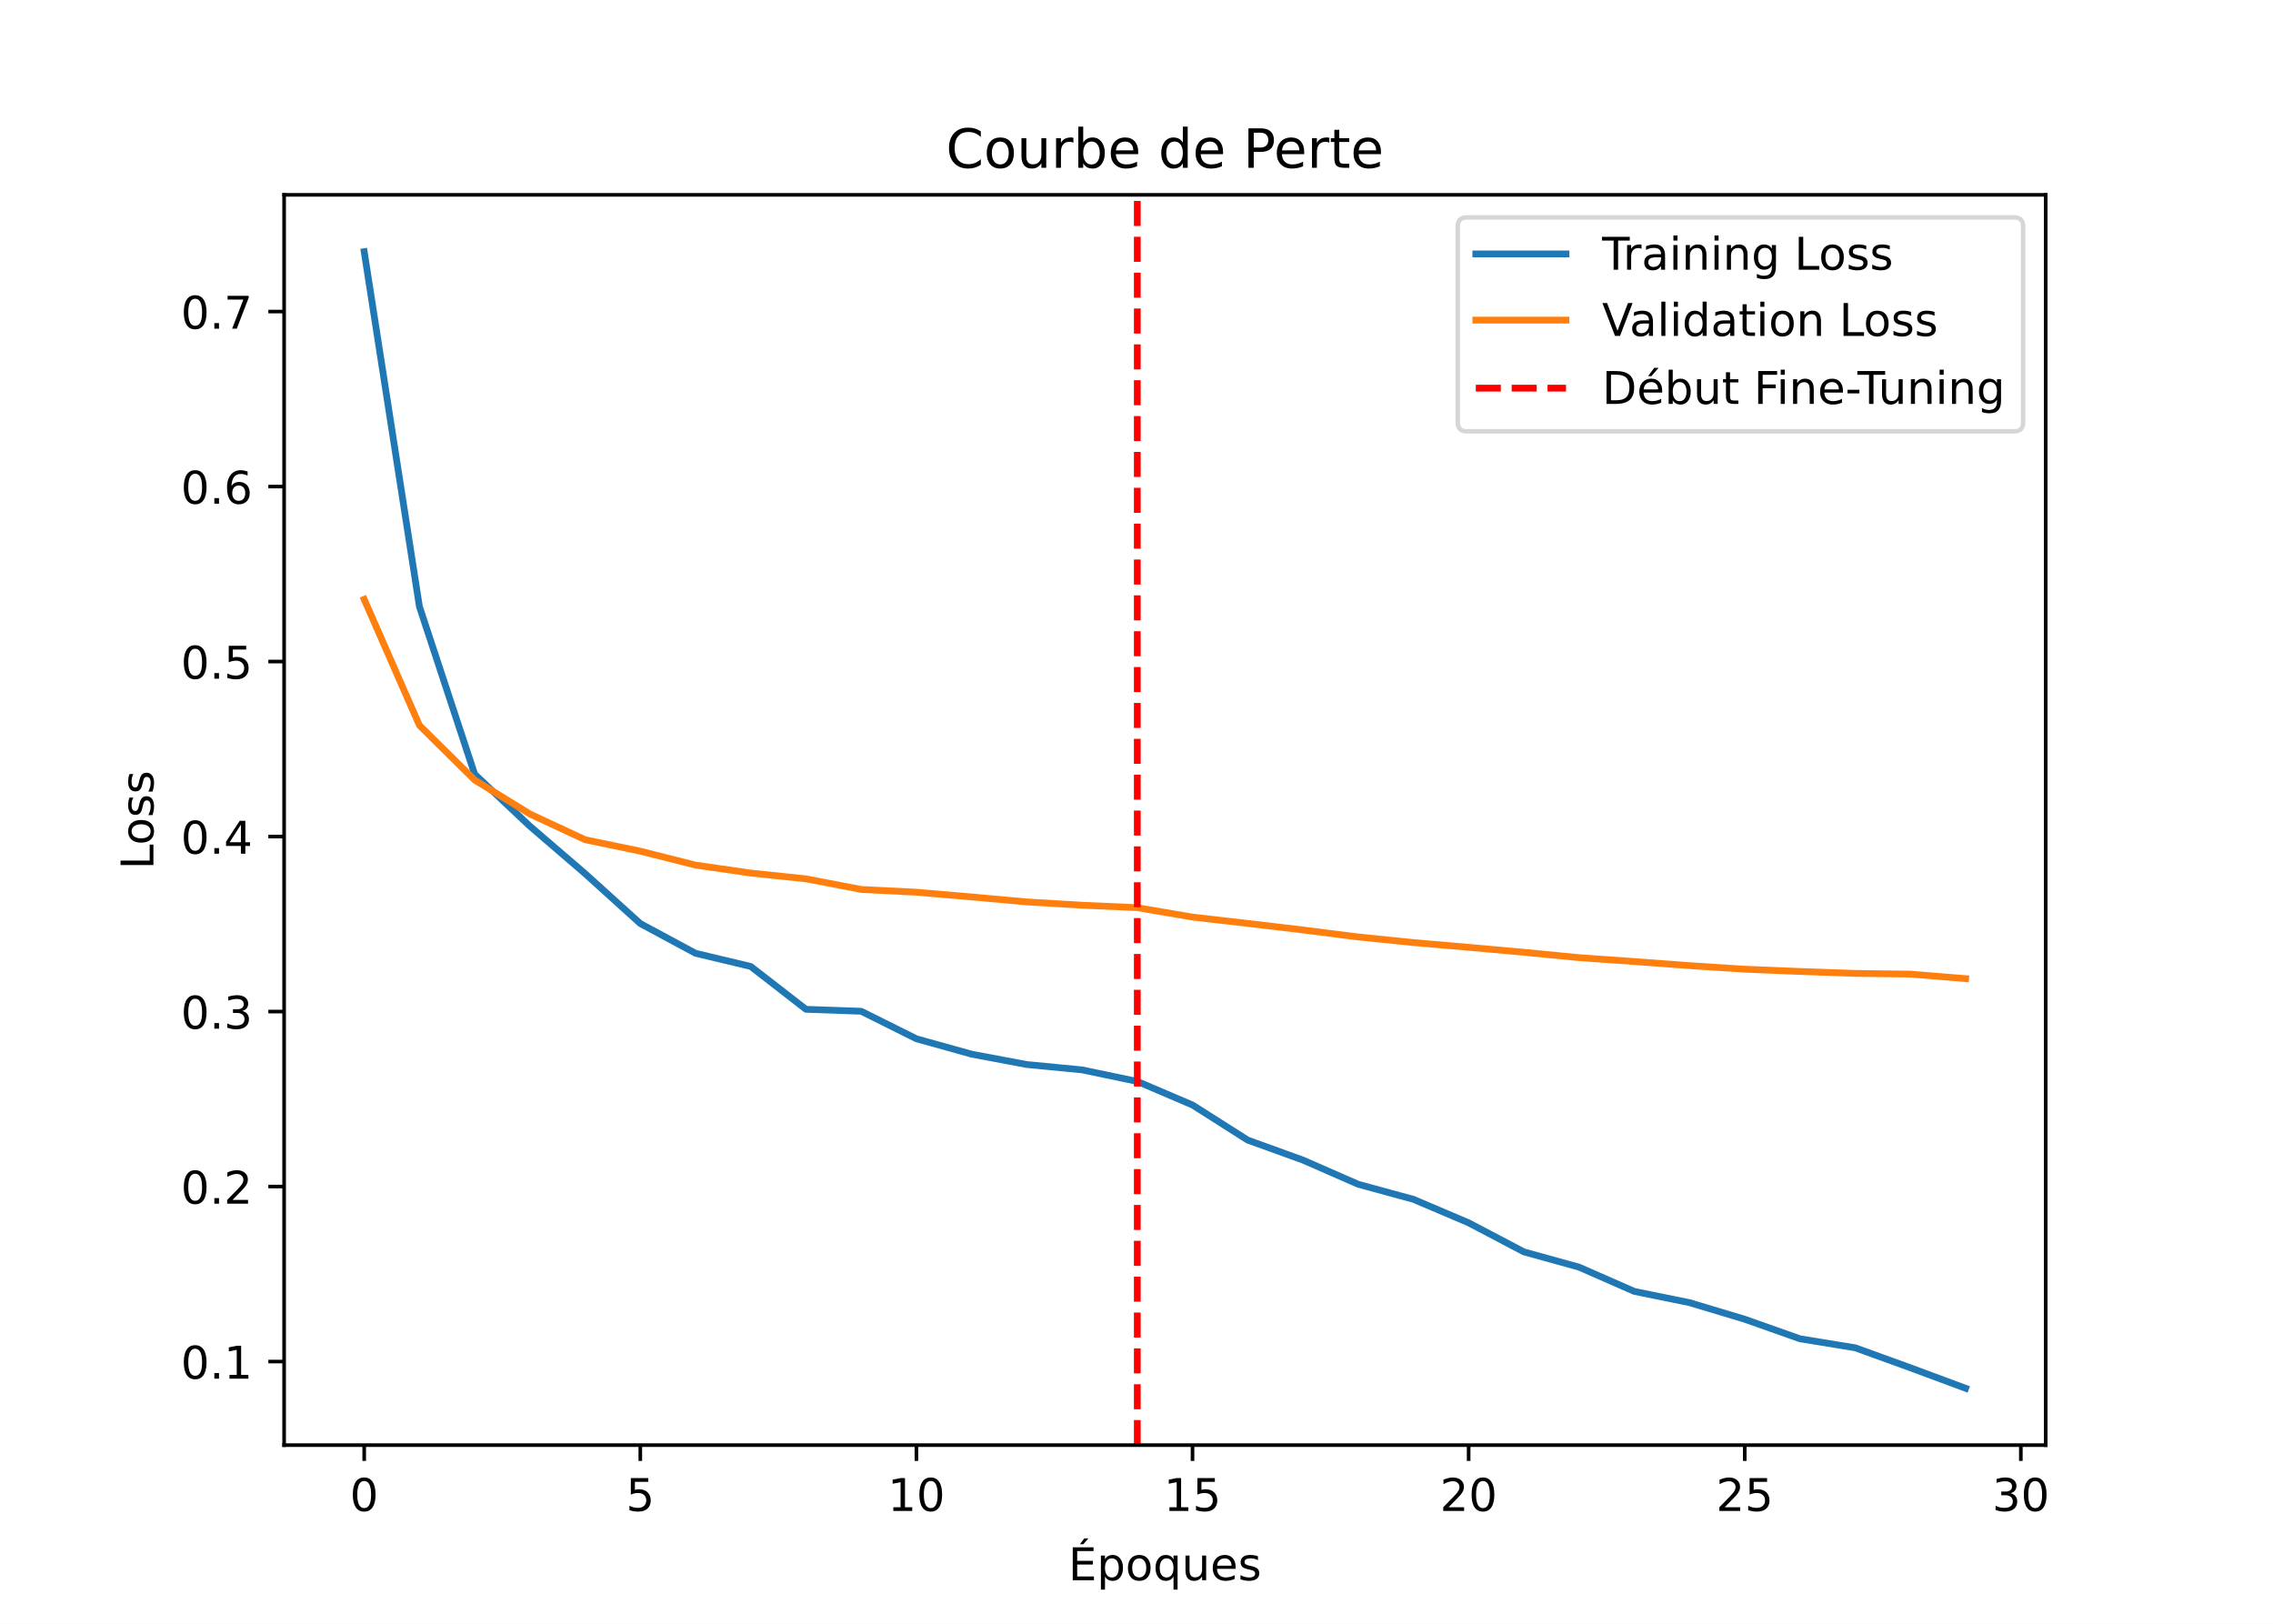
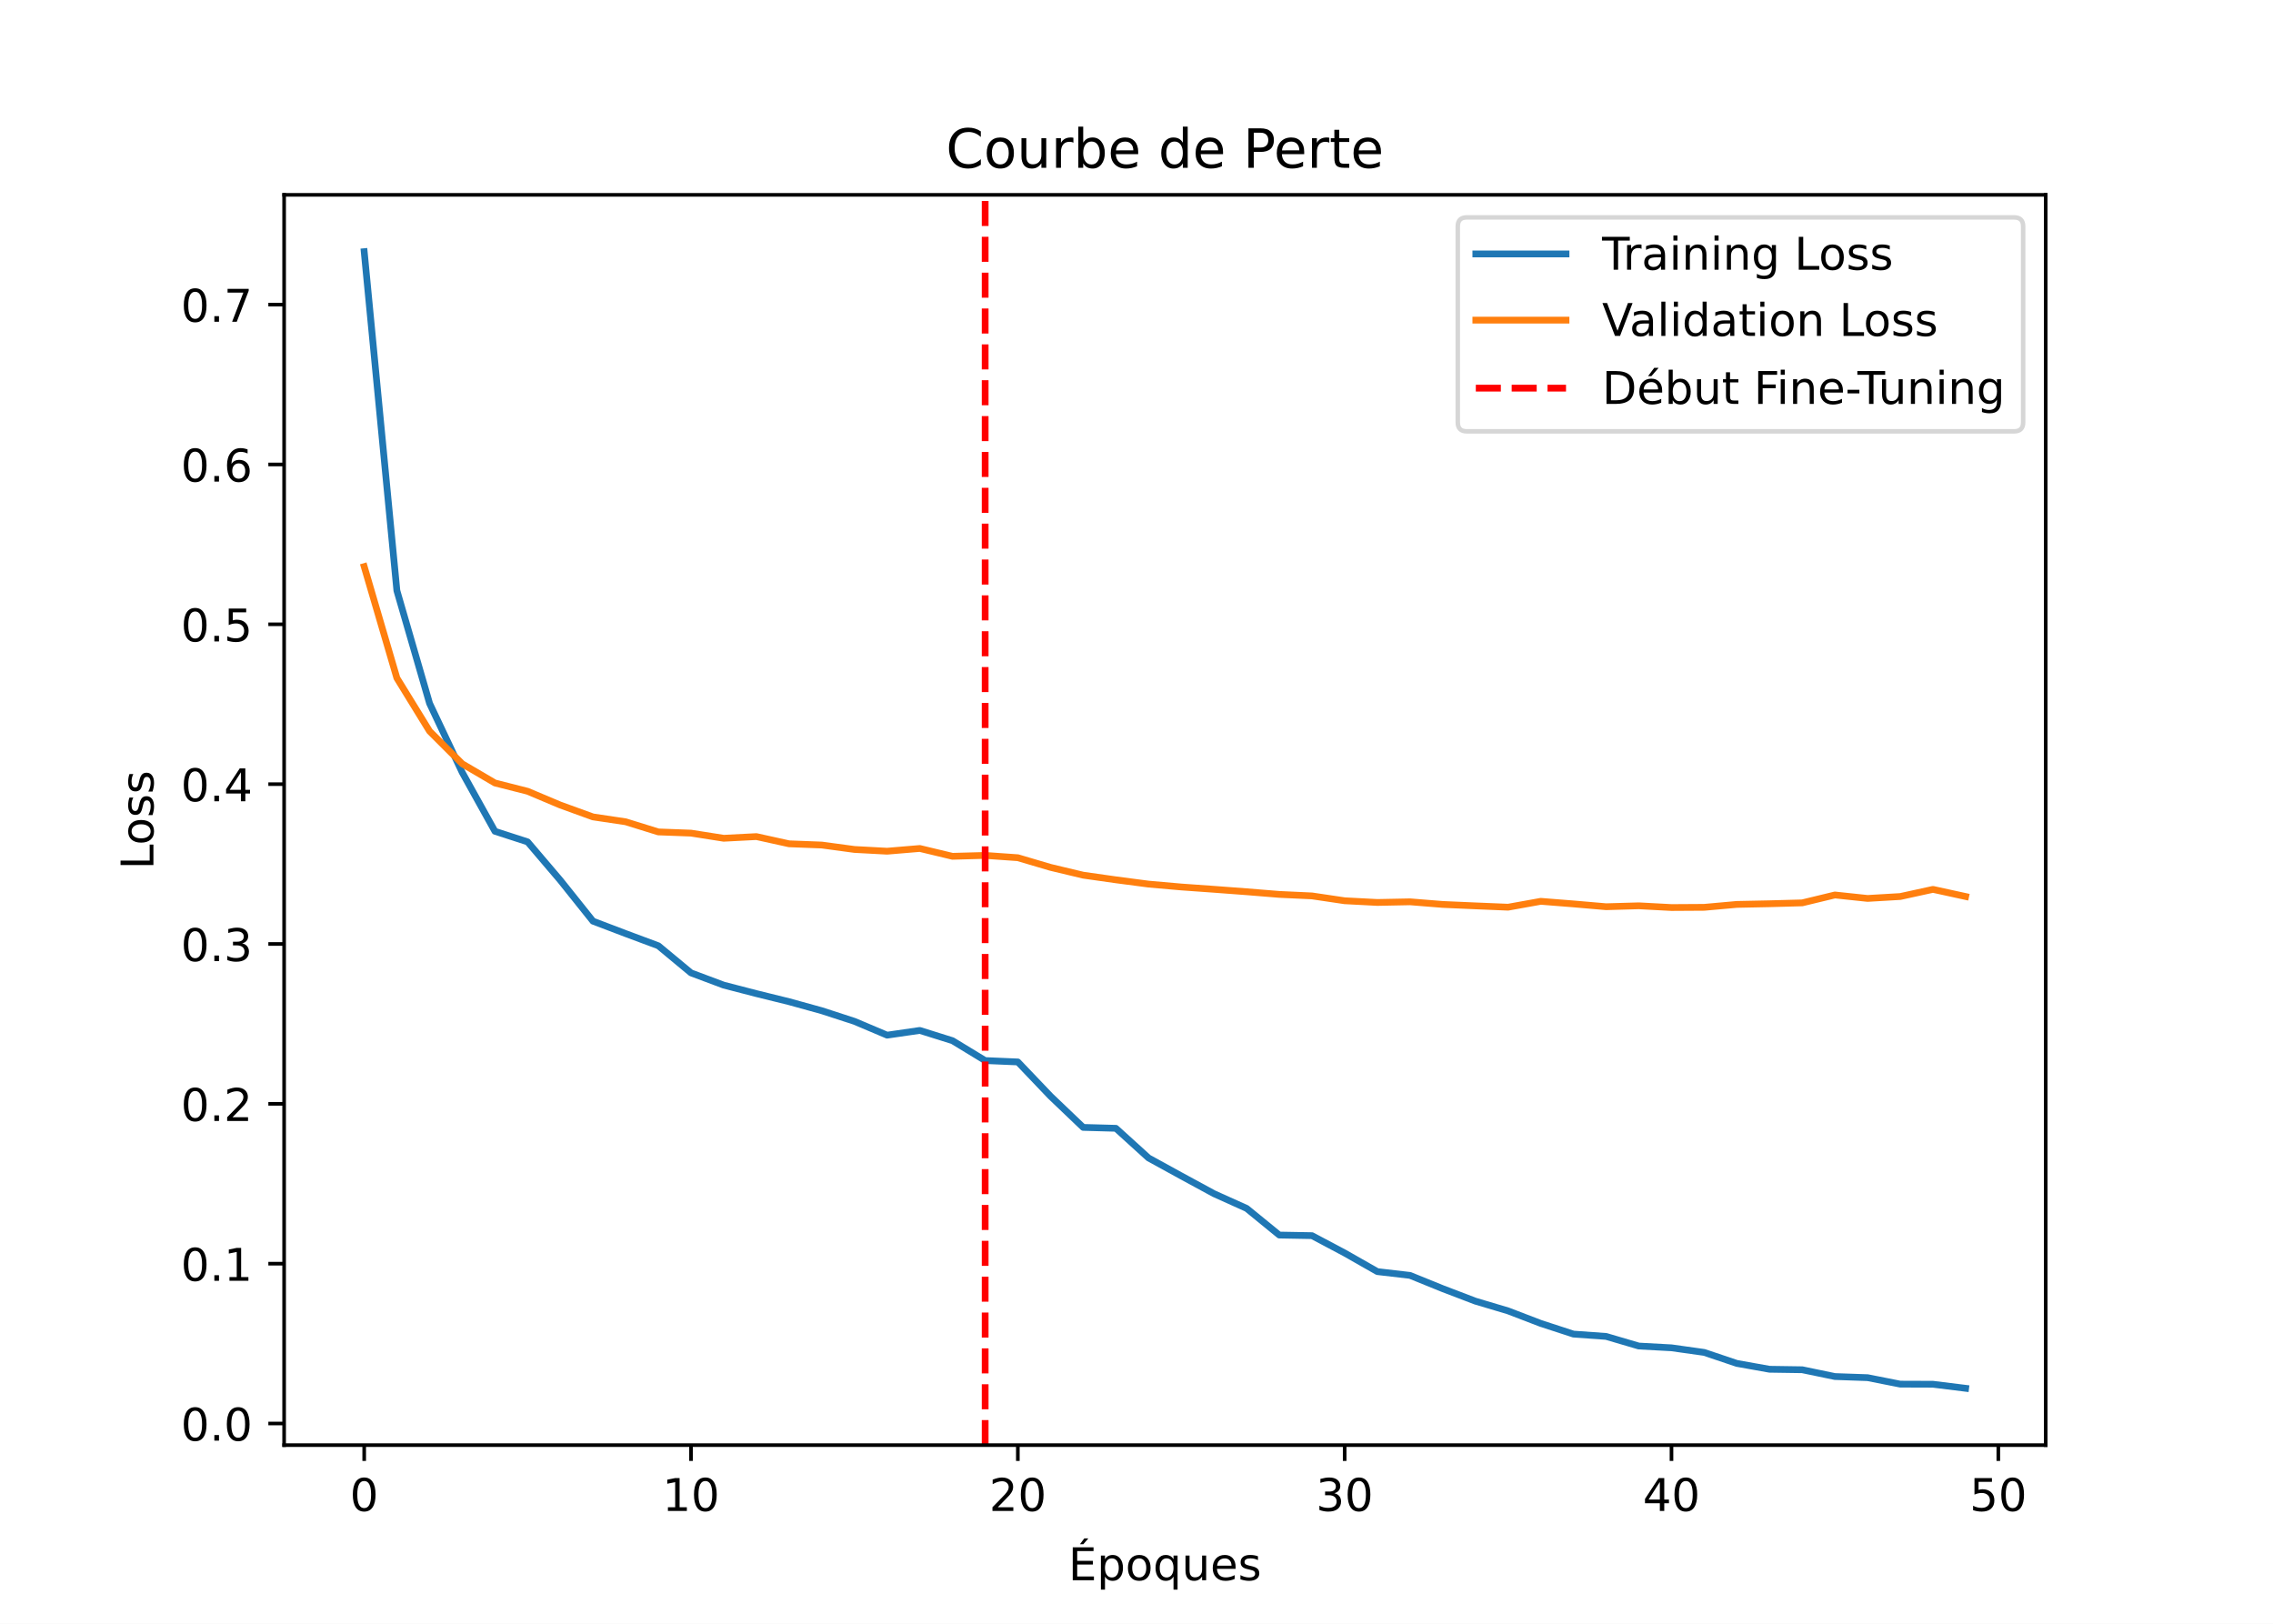
<svg xmlns="http://www.w3.org/2000/svg" xmlns:xlink="http://www.w3.org/1999/xlink" width="504pt" height="360pt" viewBox="0 0 504 360" version="1.1">
  <defs>
    <style type="text/css">*{stroke-linejoin: round; stroke-linecap: butt}</style>
  </defs>
  <g id="figure_1">
    <g id="patch_1">
      <path d="M 0 360  L 504 360  L 504 0  L 0 0  z " style="fill: #ffffff" />
    </g>
    <g id="axes_1">
      <g id="patch_2">
        <path d="M 63 320.4  L 453.6 320.4  L 453.6 43.2  L 63 43.2  z " style="fill: #ffffff" />
      </g>
      <g id="matplotlib.axis_1">
        <g id="xtick_1">
          <g id="line2d_1">
            <defs>
-               <path id="mf3a058f22a" d="M 0 0  L 0 3.5  " style="stroke: #000000; stroke-width: 0.8" />
-             </defs>
-             <g>
-               <use xlink:href="#mf3a058f22a" x="80.755" y="320.4" style="stroke: #000000; stroke-width: 0.8" />
+               <path id="m30c5dd2058" d="M 0 0  L 0 3.5  " style="stroke: #000000; stroke-width: 0.8" />
+             </defs>
+             <g>
+               <use xlink:href="#m30c5dd2058" x="80.755" y="320.4" style="stroke: #000000; stroke-width: 0.8" />
            </g>
          </g>
          <g id="text_1">
            <g transform="translate(77.5733 334.9984) scale(0.1 -0.1)">
              <defs>
                <path id="DejaVuSans-30" d="M 2034 4250  Q 1547 4250 1301 3770  Q 1056 3291 1056 2328  Q 1056 1369 1301 889  Q 1547 409 2034 409  Q 2525 409 2770 889  Q 3016 1369 3016 2328  Q 3016 3291 2770 3770  Q 2525 4250 2034 4250  z M 2034 4750  Q 2819 4750 3233 4129  Q 3647 3509 3647 2328  Q 3647 1150 3233 529  Q 2819 -91 2034 -91  Q 1250 -91 836 529  Q 422 1150 422 2328  Q 422 3509 836 4129  Q 1250 4750 2034 4750  z " transform="scale(0.015625)" />
              </defs>
              <use xlink:href="#DejaVuSans-30" />
            </g>
          </g>
        </g>
        <g id="xtick_2">
          <g id="line2d_2">
            <g>
-               <use xlink:href="#mf3a058f22a" x="141.977" y="320.4" style="stroke: #000000; stroke-width: 0.8" />
+               <use xlink:href="#m30c5dd2058" x="153.222" y="320.4" style="stroke: #000000; stroke-width: 0.8" />
            </g>
          </g>
          <g id="text_2">
-             <g transform="translate(138.7959 334.9984) scale(0.1 -0.1)">
-               <defs>
-                 <path id="DejaVuSans-35" d="M 691 4666  L 3169 4666  L 3169 4134  L 1269 4134  L 1269 2991  Q 1406 3038 1543 3061  Q 1681 3084 1819 3084  Q 2600 3084 3056 2656  Q 3513 2228 3513 1497  Q 3513 744 3044 326  Q 2575 -91 1722 -91  Q 1428 -91 1123 -41  Q 819 9 494 109  L 494 744  Q 775 591 1075 516  Q 1375 441 1709 441  Q 2250 441 2565 725  Q 2881 1009 2881 1497  Q 2881 1984 2565 2268  Q 2250 2553 1709 2553  Q 1456 2553 1204 2497  Q 953 2441 691 2322  L 691 4666  z " transform="scale(0.015625)" />
-               </defs>
-               <use xlink:href="#DejaVuSans-35" />
+             <g transform="translate(146.8596 334.9984) scale(0.1 -0.1)">
+               <defs>
+                 <path id="DejaVuSans-31" d="M 794 531  L 1825 531  L 1825 4091  L 703 3866  L 703 4441  L 1819 4666  L 2450 4666  L 2450 531  L 3481 531  L 3481 0  L 794 0  L 794 531  z " transform="scale(0.015625)" />
+               </defs>
+               <use xlink:href="#DejaVuSans-31" />
+               <use xlink:href="#DejaVuSans-30" x="63.623" />
            </g>
          </g>
        </g>
        <g id="xtick_3">
          <g id="line2d_3">
            <g>
-               <use xlink:href="#mf3a058f22a" x="203.2" y="320.4" style="stroke: #000000; stroke-width: 0.8" />
+               <use xlink:href="#m30c5dd2058" x="225.69" y="320.4" style="stroke: #000000; stroke-width: 0.8" />
            </g>
          </g>
          <g id="text_3">
-             <g transform="translate(196.8372 334.9984) scale(0.1 -0.1)">
-               <defs>
-                 <path id="DejaVuSans-31" d="M 794 531  L 1825 531  L 1825 4091  L 703 3866  L 703 4441  L 1819 4666  L 2450 4666  L 2450 531  L 3481 531  L 3481 0  L 794 0  L 794 531  z " transform="scale(0.015625)" />
-               </defs>
-               <use xlink:href="#DejaVuSans-31" />
+             <g transform="translate(219.3271 334.9984) scale(0.1 -0.1)">
+               <defs>
+                 <path id="DejaVuSans-32" d="M 1228 531  L 3431 531  L 3431 0  L 469 0  L 469 531  Q 828 903 1448 1529  Q 2069 2156 2228 2338  Q 2531 2678 2651 2914  Q 2772 3150 2772 3378  Q 2772 3750 2511 3984  Q 2250 4219 1831 4219  Q 1534 4219 1204 4116  Q 875 4013 500 3803  L 500 4441  Q 881 4594 1212 4672  Q 1544 4750 1819 4750  Q 2544 4750 2975 4387  Q 3406 4025 3406 3419  Q 3406 3131 3298 2873  Q 3191 2616 2906 2266  Q 2828 2175 2409 1742  Q 1991 1309 1228 531  z " transform="scale(0.015625)" />
+               </defs>
+               <use xlink:href="#DejaVuSans-32" />
              <use xlink:href="#DejaVuSans-30" x="63.623" />
            </g>
          </g>
        </g>
        <g id="xtick_4">
          <g id="line2d_4">
            <g>
-               <use xlink:href="#mf3a058f22a" x="264.422" y="320.4" style="stroke: #000000; stroke-width: 0.8" />
+               <use xlink:href="#m30c5dd2058" x="298.157" y="320.4" style="stroke: #000000; stroke-width: 0.8" />
            </g>
          </g>
          <g id="text_4">
-             <g transform="translate(258.0598 334.9984) scale(0.1 -0.1)">
-               <use xlink:href="#DejaVuSans-31" />
-               <use xlink:href="#DejaVuSans-35" x="63.623" />
+             <g transform="translate(291.7946 334.9984) scale(0.1 -0.1)">
+               <defs>
+                 <path id="DejaVuSans-33" d="M 2597 2516  Q 3050 2419 3304 2112  Q 3559 1806 3559 1356  Q 3559 666 3084 287  Q 2609 -91 1734 -91  Q 1441 -91 1130 -33  Q 819 25 488 141  L 488 750  Q 750 597 1062 519  Q 1375 441 1716 441  Q 2309 441 2620 675  Q 2931 909 2931 1356  Q 2931 1769 2642 2001  Q 2353 2234 1838 2234  L 1294 2234  L 1294 2753  L 1863 2753  Q 2328 2753 2575 2939  Q 2822 3125 2822 3475  Q 2822 3834 2567 4026  Q 2313 4219 1838 4219  Q 1578 4219 1281 4162  Q 984 4106 628 3988  L 628 4550  Q 988 4650 1302 4700  Q 1616 4750 1894 4750  Q 2613 4750 3031 4423  Q 3450 4097 3450 3541  Q 3450 3153 3228 2886  Q 3006 2619 2597 2516  z " transform="scale(0.015625)" />
+               </defs>
+               <use xlink:href="#DejaVuSans-33" />
+               <use xlink:href="#DejaVuSans-30" x="63.623" />
            </g>
          </g>
        </g>
        <g id="xtick_5">
          <g id="line2d_5">
            <g>
-               <use xlink:href="#mf3a058f22a" x="325.645" y="320.4" style="stroke: #000000; stroke-width: 0.8" />
+               <use xlink:href="#m30c5dd2058" x="370.625" y="320.4" style="stroke: #000000; stroke-width: 0.8" />
            </g>
          </g>
          <g id="text_5">
-             <g transform="translate(319.2823 334.9984) scale(0.1 -0.1)">
-               <defs>
-                 <path id="DejaVuSans-32" d="M 1228 531  L 3431 531  L 3431 0  L 469 0  L 469 531  Q 828 903 1448 1529  Q 2069 2156 2228 2338  Q 2531 2678 2651 2914  Q 2772 3150 2772 3378  Q 2772 3750 2511 3984  Q 2250 4219 1831 4219  Q 1534 4219 1204 4116  Q 875 4013 500 3803  L 500 4441  Q 881 4594 1212 4672  Q 1544 4750 1819 4750  Q 2544 4750 2975 4387  Q 3406 4025 3406 3419  Q 3406 3131 3298 2873  Q 3191 2616 2906 2266  Q 2828 2175 2409 1742  Q 1991 1309 1228 531  z " transform="scale(0.015625)" />
-               </defs>
-               <use xlink:href="#DejaVuSans-32" />
+             <g transform="translate(364.2622 334.9984) scale(0.1 -0.1)">
+               <defs>
+                 <path id="DejaVuSans-34" d="M 2419 4116  L 825 1625  L 2419 1625  L 2419 4116  z M 2253 4666  L 3047 4666  L 3047 1625  L 3713 1625  L 3713 1100  L 3047 1100  L 3047 0  L 2419 0  L 2419 1100  L 313 1100  L 313 1709  L 2253 4666  z " transform="scale(0.015625)" />
+               </defs>
+               <use xlink:href="#DejaVuSans-34" />
              <use xlink:href="#DejaVuSans-30" x="63.623" />
            </g>
          </g>
        </g>
        <g id="xtick_6">
          <g id="line2d_6">
            <g>
-               <use xlink:href="#mf3a058f22a" x="386.867" y="320.4" style="stroke: #000000; stroke-width: 0.8" />
+               <use xlink:href="#m30c5dd2058" x="443.092" y="320.4" style="stroke: #000000; stroke-width: 0.8" />
            </g>
          </g>
          <g id="text_6">
-             <g transform="translate(380.5049 334.9984) scale(0.1 -0.1)">
-               <use xlink:href="#DejaVuSans-32" />
-               <use xlink:href="#DejaVuSans-35" x="63.623" />
-             </g>
-           </g>
-         </g>
-         <g id="xtick_7">
-           <g id="line2d_7">
-             <g>
-               <use xlink:href="#mf3a058f22a" x="448.09" y="320.4" style="stroke: #000000; stroke-width: 0.8" />
-             </g>
-           </g>
-           <g id="text_7">
-             <g transform="translate(441.7275 334.9984) scale(0.1 -0.1)">
-               <defs>
-                 <path id="DejaVuSans-33" d="M 2597 2516  Q 3050 2419 3304 2112  Q 3559 1806 3559 1356  Q 3559 666 3084 287  Q 2609 -91 1734 -91  Q 1441 -91 1130 -33  Q 819 25 488 141  L 488 750  Q 750 597 1062 519  Q 1375 441 1716 441  Q 2309 441 2620 675  Q 2931 909 2931 1356  Q 2931 1769 2642 2001  Q 2353 2234 1838 2234  L 1294 2234  L 1294 2753  L 1863 2753  Q 2328 2753 2575 2939  Q 2822 3125 2822 3475  Q 2822 3834 2567 4026  Q 2313 4219 1838 4219  Q 1578 4219 1281 4162  Q 984 4106 628 3988  L 628 4550  Q 988 4650 1302 4700  Q 1616 4750 1894 4750  Q 2613 4750 3031 4423  Q 3450 4097 3450 3541  Q 3450 3153 3228 2886  Q 3006 2619 2597 2516  z " transform="scale(0.015625)" />
-               </defs>
-               <use xlink:href="#DejaVuSans-33" />
+             <g transform="translate(436.7297 334.9984) scale(0.1 -0.1)">
+               <defs>
+                 <path id="DejaVuSans-35" d="M 691 4666  L 3169 4666  L 3169 4134  L 1269 4134  L 1269 2991  Q 1406 3038 1543 3061  Q 1681 3084 1819 3084  Q 2600 3084 3056 2656  Q 3513 2228 3513 1497  Q 3513 744 3044 326  Q 2575 -91 1722 -91  Q 1428 -91 1123 -41  Q 819 9 494 109  L 494 744  Q 775 591 1075 516  Q 1375 441 1709 441  Q 2250 441 2565 725  Q 2881 1009 2881 1497  Q 2881 1984 2565 2268  Q 2250 2553 1709 2553  Q 1456 2553 1204 2497  Q 953 2441 691 2322  L 691 4666  z " transform="scale(0.015625)" />
+               </defs>
+               <use xlink:href="#DejaVuSans-35" />
              <use xlink:href="#DejaVuSans-30" x="63.623" />
            </g>
          </g>
        </g>
-         <g id="text_8">
+         <g id="text_7">
          <g transform="translate(236.8828 350.3516) scale(0.1 -0.1)">
            <defs>
              <path id="DejaVuSans-c9" d="M 628 4666  L 3578 4666  L 3578 4134  L 1259 4134  L 1259 2753  L 3481 2753  L 3481 2222  L 1259 2222  L 1259 531  L 3634 531  L 3634 0  L 628 0  L 628 4666  z M 2266 5935  L 2844 5935  L 2131 5110  L 1653 5110  L 2266 5935  z " transform="scale(0.015625)" />
              <path id="DejaVuSans-70" d="M 1159 525  L 1159 -1331  L 581 -1331  L 581 3500  L 1159 3500  L 1159 2969  Q 1341 3281 1617 3432  Q 1894 3584 2278 3584  Q 2916 3584 3314 3078  Q 3713 2572 3713 1747  Q 3713 922 3314 415  Q 2916 -91 2278 -91  Q 1894 -91 1617 61  Q 1341 213 1159 525  z M 3116 1747  Q 3116 2381 2855 2742  Q 2594 3103 2138 3103  Q 1681 3103 1420 2742  Q 1159 2381 1159 1747  Q 1159 1113 1420 752  Q 1681 391 2138 391  Q 2594 391 2855 752  Q 3116 1113 3116 1747  z " transform="scale(0.015625)" />
              <path id="DejaVuSans-6f" d="M 1959 3097  Q 1497 3097 1228 2736  Q 959 2375 959 1747  Q 959 1119 1226 758  Q 1494 397 1959 397  Q 2419 397 2687 759  Q 2956 1122 2956 1747  Q 2956 2369 2687 2733  Q 2419 3097 1959 3097  z M 1959 3584  Q 2709 3584 3137 3096  Q 3566 2609 3566 1747  Q 3566 888 3137 398  Q 2709 -91 1959 -91  Q 1206 -91 779 398  Q 353 888 353 1747  Q 353 2609 779 3096  Q 1206 3584 1959 3584  z " transform="scale(0.015625)" />
              <path id="DejaVuSans-71" d="M 947 1747  Q 947 1113 1208 752  Q 1469 391 1925 391  Q 2381 391 2643 752  Q 2906 1113 2906 1747  Q 2906 2381 2643 2742  Q 2381 3103 1925 3103  Q 1469 3103 1208 2742  Q 947 2381 947 1747  z M 2906 525  Q 2725 213 2448 61  Q 2172 -91 1784 -91  Q 1150 -91 751 415  Q 353 922 353 1747  Q 353 2572 751 3078  Q 1150 3584 1784 3584  Q 2172 3584 2448 3432  Q 2725 3281 2906 2969  L 2906 3500  L 3481 3500  L 3481 -1331  L 2906 -1331  L 2906 525  z " transform="scale(0.015625)" />
              <path id="DejaVuSans-75" d="M 544 1381  L 544 3500  L 1119 3500  L 1119 1403  Q 1119 906 1312 657  Q 1506 409 1894 409  Q 2359 409 2629 706  Q 2900 1003 2900 1516  L 2900 3500  L 3475 3500  L 3475 0  L 2900 0  L 2900 538  Q 2691 219 2414 64  Q 2138 -91 1772 -91  Q 1169 -91 856 284  Q 544 659 544 1381  z M 1991 3584  L 1991 3584  z " transform="scale(0.015625)" />
              <path id="DejaVuSans-65" d="M 3597 1894  L 3597 1613  L 953 1613  Q 991 1019 1311 708  Q 1631 397 2203 397  Q 2534 397 2845 478  Q 3156 559 3463 722  L 3463 178  Q 3153 47 2828 -22  Q 2503 -91 2169 -91  Q 1331 -91 842 396  Q 353 884 353 1716  Q 353 2575 817 3079  Q 1281 3584 2069 3584  Q 2775 3584 3186 3129  Q 3597 2675 3597 1894  z M 3022 2063  Q 3016 2534 2758 2815  Q 2500 3097 2075 3097  Q 1594 3097 1305 2825  Q 1016 2553 972 2059  L 3022 2063  z " transform="scale(0.015625)" />
              <path id="DejaVuSans-73" d="M 2834 3397  L 2834 2853  Q 2591 2978 2328 3040  Q 2066 3103 1784 3103  Q 1356 3103 1142 2972  Q 928 2841 928 2578  Q 928 2378 1081 2264  Q 1234 2150 1697 2047  L 1894 2003  Q 2506 1872 2764 1633  Q 3022 1394 3022 966  Q 3022 478 2636 193  Q 2250 -91 1575 -91  Q 1294 -91 989 -36  Q 684 19 347 128  L 347 722  Q 666 556 975 473  Q 1284 391 1588 391  Q 1994 391 2212 530  Q 2431 669 2431 922  Q 2431 1156 2273 1281  Q 2116 1406 1581 1522  L 1381 1569  Q 847 1681 609 1914  Q 372 2147 372 2553  Q 372 3047 722 3315  Q 1072 3584 1716 3584  Q 2034 3584 2315 3537  Q 2597 3491 2834 3397  z " transform="scale(0.015625)" />
            </defs>
            <use xlink:href="#DejaVuSans-c9" />
            <use xlink:href="#DejaVuSans-70" x="63.184" />
            <use xlink:href="#DejaVuSans-6f" x="126.66" />
            <use xlink:href="#DejaVuSans-71" x="187.842" />
            <use xlink:href="#DejaVuSans-75" x="251.318" />
            <use xlink:href="#DejaVuSans-65" x="314.697" />
            <use xlink:href="#DejaVuSans-73" x="376.221" />
          </g>
        </g>
      </g>
      <g id="matplotlib.axis_2">
        <g id="ytick_1">
+           <g id="line2d_7">
+             <defs>
+               <path id="m55f2648f6e" d="M 0 0  L -3.5 0  " style="stroke: #000000; stroke-width: 0.8" />
+             </defs>
+             <g>
+               <use xlink:href="#m55f2648f6e" x="63" y="315.606" style="stroke: #000000; stroke-width: 0.8" />
+             </g>
+           </g>
+           <g id="text_8">
+             <g transform="translate(40.09687 319.4047) scale(0.1 -0.1)">
+               <defs>
+                 <path id="DejaVuSans-2e" d="M 684 794  L 1344 794  L 1344 0  L 684 0  L 684 794  z " transform="scale(0.015625)" />
+               </defs>
+               <use xlink:href="#DejaVuSans-30" />
+               <use xlink:href="#DejaVuSans-2e" x="63.623" />
+               <use xlink:href="#DejaVuSans-30" x="95.41" />
+             </g>
+           </g>
+         </g>
+         <g id="ytick_2">
          <g id="line2d_8">
-             <defs>
-               <path id="m213c7b80d0" d="M 0 0  L -3.5 0  " style="stroke: #000000; stroke-width: 0.8" />
-             </defs>
-             <g>
-               <use xlink:href="#m213c7b80d0" x="63" y="301.866" style="stroke: #000000; stroke-width: 0.8" />
+             <g>
+               <use xlink:href="#m55f2648f6e" x="63" y="280.167" style="stroke: #000000; stroke-width: 0.8" />
            </g>
          </g>
          <g id="text_9">
-             <g transform="translate(40.09687 305.6653) scale(0.1 -0.1)">
-               <defs>
-                 <path id="DejaVuSans-2e" d="M 684 794  L 1344 794  L 1344 0  L 684 0  L 684 794  z " transform="scale(0.015625)" />
-               </defs>
+             <g transform="translate(40.09687 283.9663) scale(0.1 -0.1)">
              <use xlink:href="#DejaVuSans-30" />
              <use xlink:href="#DejaVuSans-2e" x="63.623" />
              <use xlink:href="#DejaVuSans-31" x="95.41" />
            </g>
          </g>
        </g>
-         <g id="ytick_2">
+         <g id="ytick_3">
          <g id="line2d_9">
            <g>
-               <use xlink:href="#m213c7b80d0" x="63" y="263.068" style="stroke: #000000; stroke-width: 0.8" />
+               <use xlink:href="#m55f2648f6e" x="63" y="244.729" style="stroke: #000000; stroke-width: 0.8" />
            </g>
          </g>
          <g id="text_10">
-             <g transform="translate(40.09687 266.867) scale(0.1 -0.1)">
+             <g transform="translate(40.09687 248.5279) scale(0.1 -0.1)">
              <use xlink:href="#DejaVuSans-30" />
              <use xlink:href="#DejaVuSans-2e" x="63.623" />
              <use xlink:href="#DejaVuSans-32" x="95.41" />
            </g>
          </g>
        </g>
-         <g id="ytick_3">
+         <g id="ytick_4">
          <g id="line2d_10">
            <g>
-               <use xlink:href="#m213c7b80d0" x="63" y="224.27" style="stroke: #000000; stroke-width: 0.8" />
+               <use xlink:href="#m55f2648f6e" x="63" y="209.29" style="stroke: #000000; stroke-width: 0.8" />
            </g>
          </g>
          <g id="text_11">
-             <g transform="translate(40.09687 228.0687) scale(0.1 -0.1)">
+             <g transform="translate(40.09687 213.0895) scale(0.1 -0.1)">
              <use xlink:href="#DejaVuSans-30" />
              <use xlink:href="#DejaVuSans-2e" x="63.623" />
              <use xlink:href="#DejaVuSans-33" x="95.41" />
            </g>
          </g>
        </g>
-         <g id="ytick_4">
+         <g id="ytick_5">
          <g id="line2d_11">
            <g>
-               <use xlink:href="#m213c7b80d0" x="63" y="185.471" style="stroke: #000000; stroke-width: 0.8" />
+               <use xlink:href="#m55f2648f6e" x="63" y="173.852" style="stroke: #000000; stroke-width: 0.8" />
            </g>
          </g>
          <g id="text_12">
-             <g transform="translate(40.09687 189.2704) scale(0.1 -0.1)">
-               <defs>
-                 <path id="DejaVuSans-34" d="M 2419 4116  L 825 1625  L 2419 1625  L 2419 4116  z M 2253 4666  L 3047 4666  L 3047 1625  L 3713 1625  L 3713 1100  L 3047 1100  L 3047 0  L 2419 0  L 2419 1100  L 313 1100  L 313 1709  L 2253 4666  z " transform="scale(0.015625)" />
-               </defs>
+             <g transform="translate(40.09687 177.6512) scale(0.1 -0.1)">
              <use xlink:href="#DejaVuSans-30" />
              <use xlink:href="#DejaVuSans-2e" x="63.623" />
              <use xlink:href="#DejaVuSans-34" x="95.41" />
            </g>
          </g>
        </g>
-         <g id="ytick_5">
+         <g id="ytick_6">
          <g id="line2d_12">
            <g>
-               <use xlink:href="#m213c7b80d0" x="63" y="146.673" style="stroke: #000000; stroke-width: 0.8" />
+               <use xlink:href="#m55f2648f6e" x="63" y="138.414" style="stroke: #000000; stroke-width: 0.8" />
            </g>
          </g>
          <g id="text_13">
-             <g transform="translate(40.09687 150.4721) scale(0.1 -0.1)">
+             <g transform="translate(40.09687 142.2128) scale(0.1 -0.1)">
              <use xlink:href="#DejaVuSans-30" />
              <use xlink:href="#DejaVuSans-2e" x="63.623" />
              <use xlink:href="#DejaVuSans-35" x="95.41" />
            </g>
          </g>
        </g>
-         <g id="ytick_6">
+         <g id="ytick_7">
          <g id="line2d_13">
            <g>
-               <use xlink:href="#m213c7b80d0" x="63" y="107.875" style="stroke: #000000; stroke-width: 0.8" />
+               <use xlink:href="#m55f2648f6e" x="63" y="102.975" style="stroke: #000000; stroke-width: 0.8" />
            </g>
          </g>
          <g id="text_14">
-             <g transform="translate(40.09687 111.6738) scale(0.1 -0.1)">
+             <g transform="translate(40.09687 106.7744) scale(0.1 -0.1)">
              <defs>
                <path id="DejaVuSans-36" d="M 2113 2584  Q 1688 2584 1439 2293  Q 1191 2003 1191 1497  Q 1191 994 1439 701  Q 1688 409 2113 409  Q 2538 409 2786 701  Q 3034 994 3034 1497  Q 3034 2003 2786 2293  Q 2538 2584 2113 2584  z M 3366 4563  L 3366 3988  Q 3128 4100 2886 4159  Q 2644 4219 2406 4219  Q 1781 4219 1451 3797  Q 1122 3375 1075 2522  Q 1259 2794 1537 2939  Q 1816 3084 2150 3084  Q 2853 3084 3261 2657  Q 3669 2231 3669 1497  Q 3669 778 3244 343  Q 2819 -91 2113 -91  Q 1303 -91 875 529  Q 447 1150 447 2328  Q 447 3434 972 4092  Q 1497 4750 2381 4750  Q 2619 4750 2861 4703  Q 3103 4656 3366 4563  z " transform="scale(0.015625)" />
              </defs>
              <use xlink:href="#DejaVuSans-30" />
              <use xlink:href="#DejaVuSans-2e" x="63.623" />
              <use xlink:href="#DejaVuSans-36" x="95.41" />
            </g>
          </g>
        </g>
-         <g id="ytick_7">
+         <g id="ytick_8">
          <g id="line2d_14">
            <g>
-               <use xlink:href="#m213c7b80d0" x="63" y="69.076" style="stroke: #000000; stroke-width: 0.8" />
+               <use xlink:href="#m55f2648f6e" x="63" y="67.537" style="stroke: #000000; stroke-width: 0.8" />
            </g>
          </g>
          <g id="text_15">
-             <g transform="translate(40.09687 72.87552) scale(0.1 -0.1)">
+             <g transform="translate(40.09687 71.33598) scale(0.1 -0.1)">
              <defs>
                <path id="DejaVuSans-37" d="M 525 4666  L 3525 4666  L 3525 4397  L 1831 0  L 1172 0  L 2766 4134  L 525 4134  L 525 4666  z " transform="scale(0.015625)" />
              </defs>
              <use xlink:href="#DejaVuSans-30" />
              <use xlink:href="#DejaVuSans-2e" x="63.623" />
              <use xlink:href="#DejaVuSans-37" x="95.41" />
            </g>
          </g>
        </g>
        <g id="text_16">
          <g transform="translate(34.01719 192.7672) rotate(-90) scale(0.1 -0.1)">
            <defs>
              <path id="DejaVuSans-4c" d="M 628 4666  L 1259 4666  L 1259 531  L 3531 531  L 3531 0  L 628 0  L 628 4666  z " transform="scale(0.015625)" />
            </defs>
            <use xlink:href="#DejaVuSans-4c" />
            <use xlink:href="#DejaVuSans-6f" x="53.963" />
            <use xlink:href="#DejaVuSans-73" x="115.145" />
            <use xlink:href="#DejaVuSans-73" x="167.244" />
          </g>
        </g>
      </g>
      <g id="line2d_15">
-         <path d="M 80.755 55.8  L 92.999 134.492  L 105.244 171.637  L 117.488 183.161  L 129.733 193.689  L 141.977 204.759  L 154.222 211.354  L 166.466 214.273  L 178.711 223.775  L 190.955 224.206  L 203.2 230.308  L 215.444 233.721  L 227.689 236.019  L 239.933 237.203  L 252.178 239.765  L 264.422 244.995  L 276.667 252.774  L 288.911 257.203  L 301.156 262.564  L 313.4 265.903  L 325.645 271.108  L 337.889 277.55  L 350.134 280.944  L 362.378 286.315  L 374.623 288.81  L 386.867 292.489  L 399.112 296.822  L 411.356 298.819  L 423.601 303.252  L 435.845 307.8  " clip-path="url(#p3d19f05749)" style="fill: none; stroke: #1f77b4; stroke-width: 1.5; stroke-linecap: square" />
+         <path d="M 80.755 55.8  L 88.001 130.939  L 95.248 155.941  L 102.495 171.264  L 109.742 184.304  L 116.988 186.652  L 124.235 195.161  L 131.482 204.229  L 138.729 206.986  L 145.975 209.687  L 153.222 215.699  L 160.469 218.413  L 167.716 220.293  L 174.962 222.081  L 182.209 224.083  L 189.456 226.44  L 196.703 229.507  L 203.949 228.455  L 211.196 230.729  L 218.443 235.138  L 225.69 235.445  L 232.936 243.038  L 240.183 249.957  L 247.43 250.155  L 254.677 256.734  L 261.923 260.712  L 269.17 264.647  L 276.417 267.912  L 283.664 273.825  L 290.91 273.956  L 298.157 277.802  L 305.404 281.927  L 312.651 282.769  L 319.897 285.71  L 327.144 288.478  L 334.391 290.636  L 341.638 293.416  L 348.884 295.78  L 356.131 296.298  L 363.378 298.43  L 370.625 298.824  L 377.871 299.843  L 385.118 302.283  L 392.365 303.579  L 399.612 303.687  L 406.858 305.191  L 414.105 305.443  L 421.352 306.877  L 428.599 306.902  L 435.845 307.8  " clip-path="url(#p22886531da)" style="fill: none; stroke: #1f77b4; stroke-width: 1.5; stroke-linecap: square" />
      </g>
      <g id="line2d_16">
-         <path d="M 80.755 132.887  L 92.999 160.815  L 105.244 172.929  L 117.488 180.463  L 129.733 186.17  L 141.977 188.715  L 154.222 191.801  L 166.466 193.566  L 178.711 194.845  L 190.955 197.198  L 203.2 197.814  L 215.444 198.86  L 227.689 199.966  L 239.933 200.697  L 252.178 201.239  L 264.422 203.328  L 276.667 204.732  L 288.911 206.181  L 301.156 207.735  L 313.4 208.976  L 325.645 210.032  L 337.889 211.127  L 350.134 212.319  L 362.378 213.184  L 374.623 214.089  L 386.867 214.882  L 399.112 215.383  L 411.356 215.812  L 423.601 215.973  L 435.845 216.974  " clip-path="url(#p3d19f05749)" style="fill: none; stroke: #ff7f0e; stroke-width: 1.5; stroke-linecap: square" />
+         <path d="M 80.755 125.62  L 88.001 150.326  L 95.248 162.106  L 102.495 169.344  L 109.742 173.595  L 116.988 175.434  L 124.235 178.489  L 131.482 181.117  L 138.729 182.197  L 145.975 184.446  L 153.222 184.714  L 160.469 185.854  L 167.716 185.481  L 174.962 187.079  L 182.209 187.353  L 189.456 188.333  L 196.703 188.722  L 203.949 188.115  L 211.196 189.852  L 218.443 189.655  L 225.69 190.165  L 232.936 192.305  L 240.183 194.036  L 247.43 195.065  L 254.677 196.017  L 261.923 196.652  L 269.17 197.167  L 276.417 197.71  L 283.664 198.298  L 290.91 198.633  L 298.157 199.708  L 305.404 200.085  L 312.651 199.941  L 319.897 200.523  L 327.144 200.838  L 334.391 201.136  L 341.638 199.831  L 348.884 200.406  L 356.131 201.029  L 363.378 200.824  L 370.625 201.21  L 377.871 201.165  L 385.118 200.516  L 392.365 200.37  L 399.612 200.175  L 406.858 198.425  L 414.105 199.193  L 421.352 198.767  L 428.599 197.182  L 435.845 198.765  " clip-path="url(#p22886531da)" style="fill: none; stroke: #ff7f0e; stroke-width: 1.5; stroke-linecap: square" />
      </g>
      <g id="line2d_17">
-         <path d="M 252.178 320.4  L 252.178 43.2  " clip-path="url(#p3d19f05749)" style="fill: none; stroke-dasharray: 5.55,2.4; stroke-dashoffset: 0; stroke: #ff0000; stroke-width: 1.5" />
+         <path d="M 218.443 320.4  L 218.443 43.2  " clip-path="url(#p22886531da)" style="fill: none; stroke-dasharray: 5.55,2.4; stroke-dashoffset: 0; stroke: #ff0000; stroke-width: 1.5" />
      </g>
      <g id="patch_3">
        <path d="M 63 320.4  L 63 43.2  " style="fill: none; stroke: #000000; stroke-width: 0.8; stroke-linejoin: miter; stroke-linecap: square" />
      </g>
      <g id="patch_4">
        <path d="M 453.6 320.4  L 453.6 43.2  " style="fill: none; stroke: #000000; stroke-width: 0.8; stroke-linejoin: miter; stroke-linecap: square" />
      </g>
      <g id="patch_5">
        <path d="M 63 320.4  L 453.6 320.4  " style="fill: none; stroke: #000000; stroke-width: 0.8; stroke-linejoin: miter; stroke-linecap: square" />
      </g>
      <g id="patch_6">
        <path d="M 63 43.2  L 453.6 43.2  " style="fill: none; stroke: #000000; stroke-width: 0.8; stroke-linejoin: miter; stroke-linecap: square" />
      </g>
      <g id="text_17">
        <g transform="translate(209.7516 37.2) scale(0.12 -0.12)">
          <defs>
            <path id="DejaVuSans-43" d="M 4122 4306  L 4122 3641  Q 3803 3938 3442 4084  Q 3081 4231 2675 4231  Q 1875 4231 1450 3742  Q 1025 3253 1025 2328  Q 1025 1406 1450 917  Q 1875 428 2675 428  Q 3081 428 3442 575  Q 3803 722 4122 1019  L 4122 359  Q 3791 134 3420 21  Q 3050 -91 2638 -91  Q 1578 -91 968 557  Q 359 1206 359 2328  Q 359 3453 968 4101  Q 1578 4750 2638 4750  Q 3056 4750 3426 4639  Q 3797 4528 4122 4306  z " transform="scale(0.015625)" />
            <path id="DejaVuSans-72" d="M 2631 2963  Q 2534 3019 2420 3045  Q 2306 3072 2169 3072  Q 1681 3072 1420 2755  Q 1159 2438 1159 1844  L 1159 0  L 581 0  L 581 3500  L 1159 3500  L 1159 2956  Q 1341 3275 1631 3429  Q 1922 3584 2338 3584  Q 2397 3584 2469 3576  Q 2541 3569 2628 3553  L 2631 2963  z " transform="scale(0.015625)" />
            <path id="DejaVuSans-62" d="M 3116 1747  Q 3116 2381 2855 2742  Q 2594 3103 2138 3103  Q 1681 3103 1420 2742  Q 1159 2381 1159 1747  Q 1159 1113 1420 752  Q 1681 391 2138 391  Q 2594 391 2855 752  Q 3116 1113 3116 1747  z M 1159 2969  Q 1341 3281 1617 3432  Q 1894 3584 2278 3584  Q 2916 3584 3314 3078  Q 3713 2572 3713 1747  Q 3713 922 3314 415  Q 2916 -91 2278 -91  Q 1894 -91 1617 61  Q 1341 213 1159 525  L 1159 0  L 581 0  L 581 4863  L 1159 4863  L 1159 2969  z " transform="scale(0.015625)" />
            <path id="DejaVuSans-20" transform="scale(0.015625)" />
            <path id="DejaVuSans-64" d="M 2906 2969  L 2906 4863  L 3481 4863  L 3481 0  L 2906 0  L 2906 525  Q 2725 213 2448 61  Q 2172 -91 1784 -91  Q 1150 -91 751 415  Q 353 922 353 1747  Q 353 2572 751 3078  Q 1150 3584 1784 3584  Q 2172 3584 2448 3432  Q 2725 3281 2906 2969  z M 947 1747  Q 947 1113 1208 752  Q 1469 391 1925 391  Q 2381 391 2643 752  Q 2906 1113 2906 1747  Q 2906 2381 2643 2742  Q 2381 3103 1925 3103  Q 1469 3103 1208 2742  Q 947 2381 947 1747  z " transform="scale(0.015625)" />
            <path id="DejaVuSans-50" d="M 1259 4147  L 1259 2394  L 2053 2394  Q 2494 2394 2734 2622  Q 2975 2850 2975 3272  Q 2975 3691 2734 3919  Q 2494 4147 2053 4147  L 1259 4147  z M 628 4666  L 2053 4666  Q 2838 4666 3239 4311  Q 3641 3956 3641 3272  Q 3641 2581 3239 2228  Q 2838 1875 2053 1875  L 1259 1875  L 1259 0  L 628 0  L 628 4666  z " transform="scale(0.015625)" />
            <path id="DejaVuSans-74" d="M 1172 4494  L 1172 3500  L 2356 3500  L 2356 3053  L 1172 3053  L 1172 1153  Q 1172 725 1289 603  Q 1406 481 1766 481  L 2356 481  L 2356 0  L 1766 0  Q 1100 0 847 248  Q 594 497 594 1153  L 594 3053  L 172 3053  L 172 3500  L 594 3500  L 594 4494  L 1172 4494  z " transform="scale(0.015625)" />
          </defs>
          <use xlink:href="#DejaVuSans-43" />
          <use xlink:href="#DejaVuSans-6f" x="69.824" />
          <use xlink:href="#DejaVuSans-75" x="131.006" />
          <use xlink:href="#DejaVuSans-72" x="194.385" />
          <use xlink:href="#DejaVuSans-62" x="235.498" />
          <use xlink:href="#DejaVuSans-65" x="298.975" />
          <use xlink:href="#DejaVuSans-20" x="360.498" />
          <use xlink:href="#DejaVuSans-64" x="392.285" />
          <use xlink:href="#DejaVuSans-65" x="455.762" />
          <use xlink:href="#DejaVuSans-20" x="517.285" />
          <use xlink:href="#DejaVuSans-50" x="549.072" />
          <use xlink:href="#DejaVuSans-65" x="605.75" />
          <use xlink:href="#DejaVuSans-72" x="667.273" />
          <use xlink:href="#DejaVuSans-74" x="708.387" />
          <use xlink:href="#DejaVuSans-65" x="747.596" />
        </g>
      </g>
      <g id="legend_1">
        <g id="patch_7">
          <path d="M 325.238 95.634  L 446.6 95.634  Q 448.6 95.634 448.6 93.634  L 448.6 50.2  Q 448.6 48.2 446.6 48.2  L 325.238 48.2  Q 323.238 48.2 323.238 50.2  L 323.238 93.634  Q 323.238 95.634 325.238 95.634  z " style="fill: #ffffff; opacity: 0.8; stroke: #cccccc; stroke-linejoin: miter" />
        </g>
        <g id="line2d_18">
          <path d="M 327.238 56.298  L 337.238 56.298  L 347.238 56.298  " style="fill: none; stroke: #1f77b4; stroke-width: 1.5; stroke-linecap: square" />
        </g>
        <g id="text_18">
          <g transform="translate(355.2375 59.79844) scale(0.1 -0.1)">
            <defs>
              <path id="DejaVuSans-54" d="M -19 4666  L 3928 4666  L 3928 4134  L 2272 4134  L 2272 0  L 1638 0  L 1638 4134  L -19 4134  L -19 4666  z " transform="scale(0.015625)" />
              <path id="DejaVuSans-61" d="M 2194 1759  Q 1497 1759 1228 1600  Q 959 1441 959 1056  Q 959 750 1161 570  Q 1363 391 1709 391  Q 2188 391 2477 730  Q 2766 1069 2766 1631  L 2766 1759  L 2194 1759  z M 3341 1997  L 3341 0  L 2766 0  L 2766 531  Q 2569 213 2275 61  Q 1981 -91 1556 -91  Q 1019 -91 701 211  Q 384 513 384 1019  Q 384 1609 779 1909  Q 1175 2209 1959 2209  L 2766 2209  L 2766 2266  Q 2766 2663 2505 2880  Q 2244 3097 1772 3097  Q 1472 3097 1187 3025  Q 903 2953 641 2809  L 641 3341  Q 956 3463 1253 3523  Q 1550 3584 1831 3584  Q 2591 3584 2966 3190  Q 3341 2797 3341 1997  z " transform="scale(0.015625)" />
              <path id="DejaVuSans-69" d="M 603 3500  L 1178 3500  L 1178 0  L 603 0  L 603 3500  z M 603 4863  L 1178 4863  L 1178 4134  L 603 4134  L 603 4863  z " transform="scale(0.015625)" />
              <path id="DejaVuSans-6e" d="M 3513 2113  L 3513 0  L 2938 0  L 2938 2094  Q 2938 2591 2744 2837  Q 2550 3084 2163 3084  Q 1697 3084 1428 2787  Q 1159 2491 1159 1978  L 1159 0  L 581 0  L 581 3500  L 1159 3500  L 1159 2956  Q 1366 3272 1645 3428  Q 1925 3584 2291 3584  Q 2894 3584 3203 3211  Q 3513 2838 3513 2113  z " transform="scale(0.015625)" />
              <path id="DejaVuSans-67" d="M 2906 1791  Q 2906 2416 2648 2759  Q 2391 3103 1925 3103  Q 1463 3103 1205 2759  Q 947 2416 947 1791  Q 947 1169 1205 825  Q 1463 481 1925 481  Q 2391 481 2648 825  Q 2906 1169 2906 1791  z M 3481 434  Q 3481 -459 3084 -895  Q 2688 -1331 1869 -1331  Q 1566 -1331 1297 -1286  Q 1028 -1241 775 -1147  L 775 -588  Q 1028 -725 1275 -790  Q 1522 -856 1778 -856  Q 2344 -856 2625 -561  Q 2906 -266 2906 331  L 2906 616  Q 2728 306 2450 153  Q 2172 0 1784 0  Q 1141 0 747 490  Q 353 981 353 1791  Q 353 2603 747 3093  Q 1141 3584 1784 3584  Q 2172 3584 2450 3431  Q 2728 3278 2906 2969  L 2906 3500  L 3481 3500  L 3481 434  z " transform="scale(0.015625)" />
            </defs>
            <use xlink:href="#DejaVuSans-54" />
            <use xlink:href="#DejaVuSans-72" x="46.334" />
            <use xlink:href="#DejaVuSans-61" x="87.447" />
            <use xlink:href="#DejaVuSans-69" x="148.727" />
            <use xlink:href="#DejaVuSans-6e" x="176.51" />
            <use xlink:href="#DejaVuSans-69" x="239.889" />
            <use xlink:href="#DejaVuSans-6e" x="267.672" />
            <use xlink:href="#DejaVuSans-67" x="331.051" />
            <use xlink:href="#DejaVuSans-20" x="394.527" />
            <use xlink:href="#DejaVuSans-4c" x="426.314" />
            <use xlink:href="#DejaVuSans-6f" x="480.277" />
            <use xlink:href="#DejaVuSans-73" x="541.459" />
            <use xlink:href="#DejaVuSans-73" x="593.559" />
          </g>
        </g>
        <g id="line2d_19">
          <path d="M 327.238 70.977  L 337.238 70.977  L 347.238 70.977  " style="fill: none; stroke: #ff7f0e; stroke-width: 1.5; stroke-linecap: square" />
        </g>
        <g id="text_19">
          <g transform="translate(355.2375 74.47656) scale(0.1 -0.1)">
            <defs>
              <path id="DejaVuSans-56" d="M 1831 0  L 50 4666  L 709 4666  L 2188 738  L 3669 4666  L 4325 4666  L 2547 0  L 1831 0  z " transform="scale(0.015625)" />
              <path id="DejaVuSans-6c" d="M 603 4863  L 1178 4863  L 1178 0  L 603 0  L 603 4863  z " transform="scale(0.015625)" />
            </defs>
            <use xlink:href="#DejaVuSans-56" />
            <use xlink:href="#DejaVuSans-61" x="60.658" />
            <use xlink:href="#DejaVuSans-6c" x="121.938" />
            <use xlink:href="#DejaVuSans-69" x="149.721" />
            <use xlink:href="#DejaVuSans-64" x="177.504" />
            <use xlink:href="#DejaVuSans-61" x="240.98" />
            <use xlink:href="#DejaVuSans-74" x="302.26" />
            <use xlink:href="#DejaVuSans-69" x="341.469" />
            <use xlink:href="#DejaVuSans-6f" x="369.252" />
            <use xlink:href="#DejaVuSans-6e" x="430.434" />
            <use xlink:href="#DejaVuSans-20" x="493.812" />
            <use xlink:href="#DejaVuSans-4c" x="525.6" />
            <use xlink:href="#DejaVuSans-6f" x="579.562" />
            <use xlink:href="#DejaVuSans-73" x="640.744" />
            <use xlink:href="#DejaVuSans-73" x="692.844" />
          </g>
        </g>
        <g id="line2d_20">
          <path d="M 327.238 86.055  L 337.238 86.055  L 347.238 86.055  " style="fill: none; stroke-dasharray: 5.55,2.4; stroke-dashoffset: 0; stroke: #ff0000; stroke-width: 1.5" />
        </g>
        <g id="text_20">
          <g transform="translate(355.2375 89.55469) scale(0.1 -0.1)">
            <defs>
              <path id="DejaVuSans-44" d="M 1259 4147  L 1259 519  L 2022 519  Q 2988 519 3436 956  Q 3884 1394 3884 2338  Q 3884 3275 3436 3711  Q 2988 4147 2022 4147  L 1259 4147  z M 628 4666  L 1925 4666  Q 3281 4666 3915 4102  Q 4550 3538 4550 2338  Q 4550 1131 3912 565  Q 3275 0 1925 0  L 628 0  L 628 4666  z " transform="scale(0.015625)" />
              <path id="DejaVuSans-e9" d="M 3597 1894  L 3597 1613  L 953 1613  Q 991 1019 1311 708  Q 1631 397 2203 397  Q 2534 397 2845 478  Q 3156 559 3463 722  L 3463 178  Q 3153 47 2828 -22  Q 2503 -91 2169 -91  Q 1331 -91 842 396  Q 353 884 353 1716  Q 353 2575 817 3079  Q 1281 3584 2069 3584  Q 2775 3584 3186 3129  Q 3597 2675 3597 1894  z M 3022 2063  Q 3016 2534 2758 2815  Q 2500 3097 2075 3097  Q 1594 3097 1305 2825  Q 1016 2553 972 2059  L 3022 2063  z M 2469 5119  L 3091 5119  L 2072 3944  L 1594 3944  L 2469 5119  z " transform="scale(0.015625)" />
              <path id="DejaVuSans-46" d="M 628 4666  L 3309 4666  L 3309 4134  L 1259 4134  L 1259 2759  L 3109 2759  L 3109 2228  L 1259 2228  L 1259 0  L 628 0  L 628 4666  z " transform="scale(0.015625)" />
              <path id="DejaVuSans-2d" d="M 313 2009  L 1997 2009  L 1997 1497  L 313 1497  L 313 2009  z " transform="scale(0.015625)" />
            </defs>
            <use xlink:href="#DejaVuSans-44" />
            <use xlink:href="#DejaVuSans-e9" x="77.002" />
            <use xlink:href="#DejaVuSans-62" x="138.525" />
            <use xlink:href="#DejaVuSans-75" x="202.002" />
            <use xlink:href="#DejaVuSans-74" x="265.381" />
            <use xlink:href="#DejaVuSans-20" x="304.59" />
            <use xlink:href="#DejaVuSans-46" x="336.377" />
            <use xlink:href="#DejaVuSans-69" x="386.646" />
            <use xlink:href="#DejaVuSans-6e" x="414.43" />
            <use xlink:href="#DejaVuSans-65" x="477.809" />
            <use xlink:href="#DejaVuSans-2d" x="539.332" />
            <use xlink:href="#DejaVuSans-54" x="566.291" />
            <use xlink:href="#DejaVuSans-75" x="612.25" />
            <use xlink:href="#DejaVuSans-6e" x="675.629" />
            <use xlink:href="#DejaVuSans-69" x="739.008" />
            <use xlink:href="#DejaVuSans-6e" x="766.791" />
            <use xlink:href="#DejaVuSans-67" x="830.17" />
          </g>
        </g>
      </g>
    </g>
  </g>
  <defs>
-     <clipPath id="p3d19f05749">
+     <clipPath id="p22886531da">
      <rect x="63" y="43.2" width="390.6" height="277.2" />
    </clipPath>
  </defs>
</svg>
